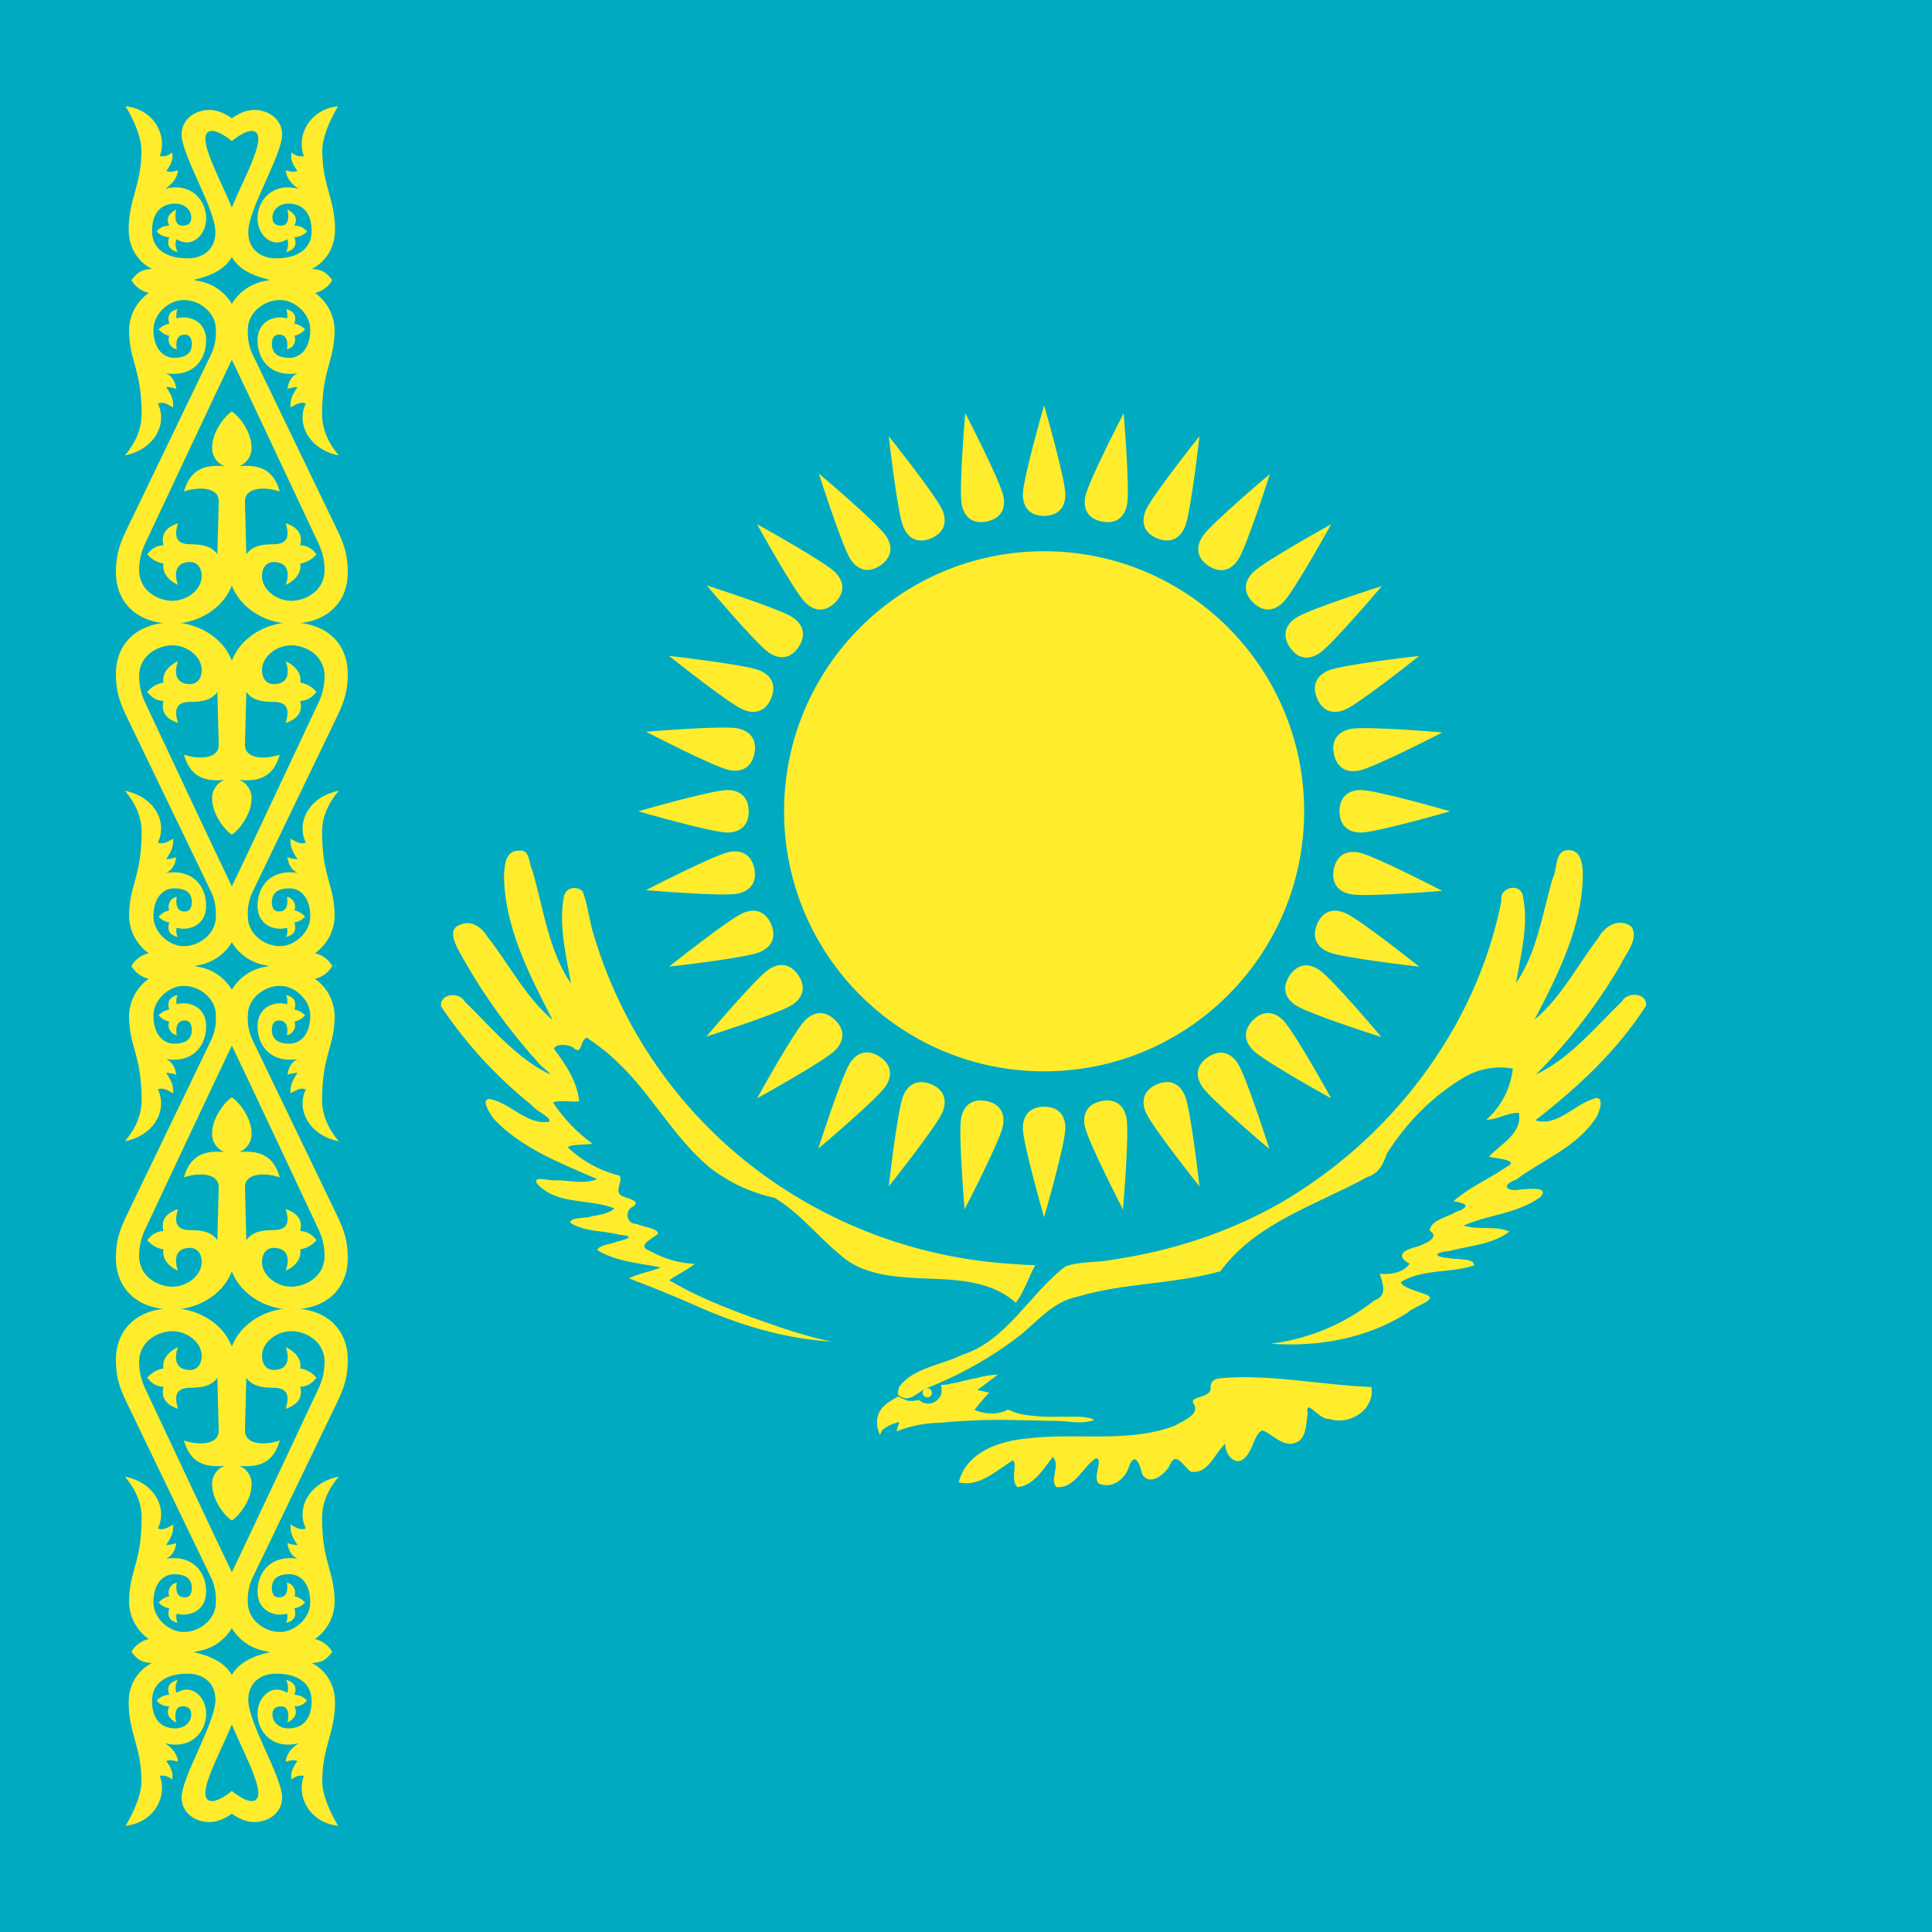
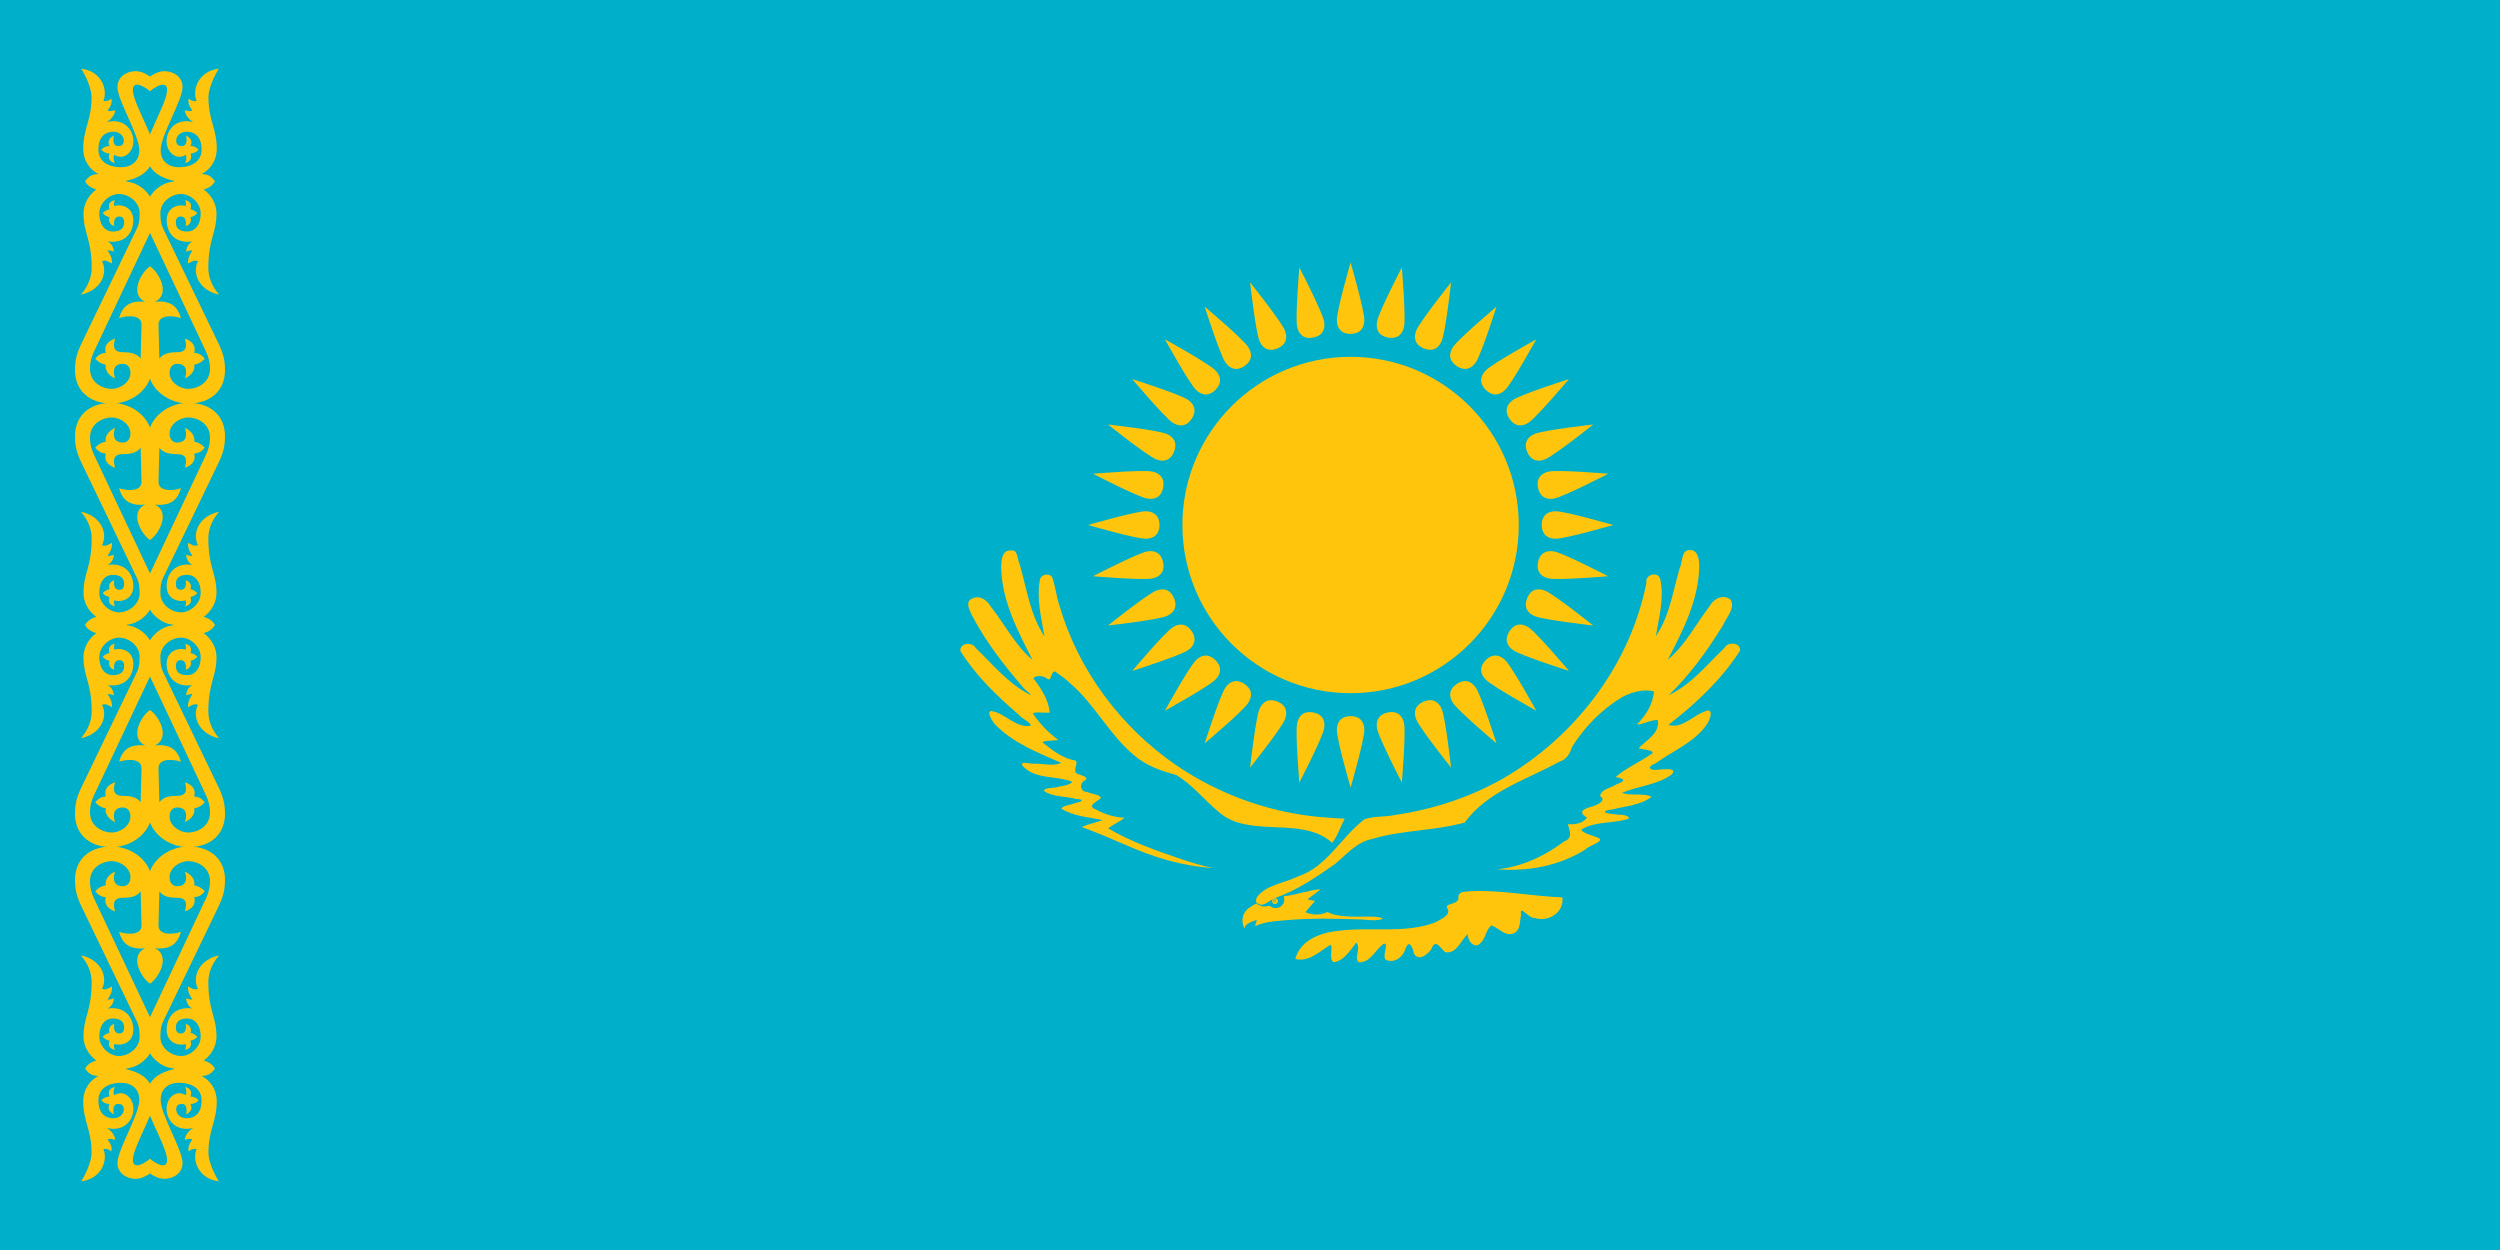
- <svg xmlns="http://www.w3.org/2000/svg" xmlns:xlink="http://www.w3.org/1999/xlink" id="flag-icons-kz" viewBox="0 0 512 512">
-   <path fill="#00abc2" d="M0 0h512v512H0z" />
-   <g fill="#ffec2d">
-     <g transform="translate(276.7 215)scale(.512)">
-       <circle r="134.6" />
-       <g id="kz-c">
-         <g id="kz-b">
-           <path id="kz-a" d="M0-152.9c8-.1 11-5.1 11-11.1 0-8-11-46.1-11-46.1S-11-172-11-164c0 6 3 11.1 11 11.1" />
-           <use xlink:href="#kz-a" width="100%" height="100%" transform="rotate(90)" />
-           <use xlink:href="#kz-a" width="100%" height="100%" transform="scale(-1)" />
-           <use xlink:href="#kz-a" width="100%" height="100%" transform="rotate(-90)" />
-         </g>
-         <use xlink:href="#kz-b" width="100%" height="100%" transform="rotate(22.5)" />
-         <use xlink:href="#kz-b" width="100%" height="100%" transform="rotate(45)" />
-         <use xlink:href="#kz-b" width="100%" height="100%" transform="rotate(67.5)" />
+ <svg xmlns="http://www.w3.org/2000/svg" xmlns:xlink="http://www.w3.org/1999/xlink" viewBox="0 0 2000 1000">
+   <rect width="2000" height="1000" fill="#00afca" />
+   <g id="sun" fill="#fec50c" transform="translate(1080.472,420)">
+     <circle r="134.55" />
+     <g id="r16">
+       <g id="r4">
+         <path id="r" d="m0,-152.9c8,-0.1 11,-5.1 11,-11.1c0,-8 -11,-46.1 -11,-46.1s-11,38.1 -11,46.1c0,6 3,11.1 11,11.1z" />
+         <use xlink:href="#r" transform="rotate(90)" />
+         <use xlink:href="#r" transform="rotate(180)" />
+         <use xlink:href="#r" transform="rotate(270)" />
      </g>
-       <use xlink:href="#kz-c" width="100%" height="100%" transform="rotate(11.3)" />
+       <use xlink:href="#r4" transform="rotate(22.5)" />
+       <use xlink:href="#r4" transform="rotate(45)" />
+       <use xlink:href="#r4" transform="rotate(67.5)" />
    </g>
-     <g transform="translate(-276.5)scale(.512)">
-       <path d="M1075.8 655c-3.5 6.3-5.6 13.6-10 19.3-13.6-12.3-33.2-12-50.4-12.7-14.2-.8-29.6-2.1-40.6-12.2-11.5-9.5-21-21.7-33.8-29.4a83 83 0 0 1-33.1-15.3c-20.2-16.5-31.8-41-51.6-58-3.7-3.6-8.2-6.5-12.4-9.6-4 1-2.2 9.6-7.1 5.2-2.7-2-9.4-2.1-10 .6 6 8 12.1 17 13 27.2-4.2.4-11.5-.9-13.5.6a84 84 0 0 0 20.4 21.3c-3.8.6-11.3.3-12.8 1.8a59 59 0 0 0 26.8 14.7c2 2.8-3.1 8.2 1.3 10.6 2.5 1 10.9 2.8 5.1 5.7-4 2.6-2.5 8.9 2.6 8.7 3.2 1.7 10.4 2 11 5-2.9 2.8-11.7 6.2-4.2 9a52 52 0 0 0 23.1 6.7c-4 3.4-9 5.3-13.1 8.5 18.5 10.9 39 18 59.4 25 8 2.6 16.3 5.1 24.7 6.7-24.4-1.4-48-8.6-70.2-18.5q-17.2-7.6-34.8-14.2c5.1-2.7 11.1-3.4 16.5-5.7-11.2-2.2-23.3-3-33-9 1.4-2.8 7-2.9 10.2-4.3 6-1.4 9.6-3 1.3-3.6-8.4-2.3-18-1.3-25.5-6.3.5-3 8.3-2 11.4-3.3 4-.7 8.4-1.3 11.6-4-13-5.3-30-1.5-40.2-13-2.3-4.4 7.3-.9 10-1.6 7 0 14.5 2.2 21.2-.6-19-8.3-39.3-16-53.7-31.4-1.6-2.5-6.4-9.3-2.5-10.1 11.2 1.5 19.3 13.7 31.4 11.8 1.6-2.1-7-5.6-9.2-8.7a229 229 0 0 1-46.8-51c-.8-6.7 9.5-7.7 12.2-2.6 13.4 13 25.5 28 42.2 36.8 6 2.9-3.4-3.4-4.6-5.7a299 299 0 0 1-40.9-57.9c-2-3.8-5.1-10.7.7-12.7 5.7-2.9 11.5 1 14.4 6 11.3 14.3 19.7 31.3 33.8 43.2-12-23.3-24.9-48-25.2-74.8.3-5.2.6-13 7.7-12.9 6-.9 5 6.7 7 10.3 5.8 19.8 8.3 41.2 20 58.6-2.5-14.6-6.4-29.7-3.8-44.6.6-5 6-6.4 9.7-3.4 2.9 7 3.5 15.9 6.1 23.5a237 237 0 0 0 93 127.2 245 245 0 0 0 123.3 42.3q6 .5 11.9.7m136.4 91.1c-7.2 4.4-12.8-3.4-18.8-5.7-4.4 2.4-4.8 10.2-8.8 14-4.8 5.5-10.8-1.6-10.3-7-5.8 4.9-8.7 16-18 14.4-4.5-3.6-7.8-11.2-11.2-2.5-2.7 4.2-10 10.2-13.9 3.8-1.2-5.6-4-12.2-7-3.3-2.2 6.4-9 11-15.4 8.2-3.6-2.9 2.8-13.7-1.7-13-6.8 4.6-10.8 15.7-20.3 14.8-3.7-4 2.3-11.1-1.8-15.7-4.7 6.1-10 15.1-18.3 15.7-4-3.2.2-12.5-2.4-13.8-8.4 5-17.4 14.1-28 11.3 4.1-16 21.5-21.5 36-22.7 25.1-3.1 51.5 2.6 75.7-6.5 3.9-2.4 13.3-5.7 10-11.2-3-4.4 7.7-2.7 8.7-7.8-.6-6.4 5-5.5 10.4-6 24.4-1.1 48.5 4 72.8 4.9 1.8 11.8-11.3 20.1-22 16.5-5 .8-12.5-11.6-11-2.6-1 4.8-.4 11-4.7 14.2m-207.4-24.2c5.6 5.1 9.6-1 14.9-3.3a197 197 0 0 0 48.3-27.3c9.2-7.6 17.2-17.5 29.6-20 24.2-7.3 49.9-6.4 74.1-13.2 18.5-25.2 49.8-34.3 76.1-48.8 5.9-1.8 8.2-6.7 10-12 10-15.9 23.7-29.9 39.9-39.5a37 37 0 0 1 25.4-4.6 42 42 0 0 1-13.7 26.5c5.9-.1 11-3.8 16.8-3.6 2 10.6-9.4 16.1-15.5 22.7 3.4.8 16.4 1.8 9.3 5.2-9 6.2-19.3 10.5-27.6 17.8 7.7 1.4 8.6 3 .8 5.8-4.3 2.8-12.4 3.8-13.2 9.4 5.8 3.6-2.6 7-5.9 8.2-6.2 1.5-12.8 4.2-4.5 9-3.1 4.7-9.9 5.7-15.4 5.2 1.7 5.4 4.1 11.4-2.8 13.8a108 108 0 0 1-53.6 22.4c24.5 1.8 49.8-2.7 70.7-16 2.8-3.3 17.3-6.9 9.2-9.6-3.8-1.6-12-3.4-12.6-6.3 11.4-7 25.7-4.5 37.9-8.6.3-4-9.3-2.9-12.9-3.8-8.5-.7-8-2.9.2-3.7 10.4-2.8 22.2-3.3 31-10-7.1-3.4-16.1-.5-23.7-3.2 12.9-5.6 28.1-6.2 39.7-14.7 5.3-5.9-6.8-4-10.3-3.9-7.1 1.3-10.4-2.2-2.3-5.1 13.9-10.3 31.4-16.9 41.2-31.7 2.3-3.3 5.4-13.3-2-9.8-9.6 3.3-18.1 14.1-29.2 10.8 21.8-16.9 42.4-36 57.3-59.3.8-6.8-9.8-7.5-12.5-2.2-14 13.4-26.6 29.3-44.5 37.8a281 281 0 0 0 43.6-56.4c2.7-6 9.8-13.3 6-20-6.3-5.2-14.1-.4-17.3 5.7-10.9 14.2-19.1 30.7-33 42.3 12.1-23.3 24.8-48.2 25-75 0-5.6-1-13.8-8.6-12.7-6 1-4.5 10-7 14.5-5.4 18.4-8 38.3-19 54.3 2.5-14.9 6.8-30.5 3.5-45.5-1.6-6.8-12.5-3.9-11 2.8-13 65.9-57.3 123.5-115 156.8-26.5 15-56 24.6-86.2 29-8 1.7-16.8.7-24.5 3.5-18.8 14.3-30.1 38.4-53.8 45.9-10.7 5.3-24.5 6.4-32.1 16.2a9 9 0 0 0-.8 4.2m51.7-10.3q-5.4.2-10.6 1.7c-4.7.7-9.2 2.3-13.8 3l-1.9.4-3.1.3a11 11 0 0 1 0 5.1 6 6 0 0 1-1.4 2q-.9 1.2-2.2 1.8a7 7 0 0 1-2.6.7q-1.3.1-2.7-.4-1.3-.4-2.5-1.5l-2.8.5h-2.6l-2.8-1-2.6-1.3c-3.4 2-7.2 3.9-9.3 7.4a11 11 0 0 0-1.6 5.3q-.2 3.6 1.4 7c.4.6.7-2.3 1.8-2.7q3-2.4 6.7-3.3c2-1 1.7 0 .9 1.6-.2.9-1.3 4 .2 2.4a65 65 0 0 1 21.6-4.1q15.9-1.5 31.8-1.5l30 .6c4.8.2 9.6 1.2 14.3.4 1.1-.3 2.9-.3 3.6-1-2.2-1.2-4.7-1.3-7-1.6h-19.1c-5.3-.5-10.8-.6-15.8-2.6-1.4-.5-2.6-1.8-3.9-.4a24 24 0 0 1-5.9 1.3q-5.3.2-10.2-1.8 3.6-4.7 7.7-9l-6.2-1.3z" />
-       <circle cx="1020" cy="720.9" r="2.4" />
-       <circle cx="1019.8" cy="720.5" r="1" stroke="#ffec2d" stroke-width=".4" />
+     <use xlink:href="#r16" transform="rotate(11.25)" />
+   </g>
+   <g id="bird" fill="#fec50c">
+     <path d="M316.94,213.44c-1.08,0.06-2.13,0.2-3.16,0.53-1.41,0.19-2.76,0.68-4.16,0.91l-0.56,0.09-0.94,0.09c0.06,0.26,0.1,0.52,0.1,0.78,0,0.27-0.03,0.53-0.1,0.75-0.06,0.21-0.25,0.47-0.4,0.63-0.2,0.22-0.41,0.41-0.66,0.53-0.24,0.12-0.51,0.17-0.78,0.19-0.27,0.01-0.55,0-0.81-0.1-0.27-0.09-0.52-0.26-0.75-0.46-0.28,0.07-0.57,0.12-0.84,0.15-0.28,0.03-0.54,0.03-0.79,0-0.28-0.08-0.57-0.17-0.84-0.28s-0.53-0.25-0.78-0.41c-1.02,0.6-2.16,1.17-2.78,2.22-0.35,0.48-0.42,1.03-0.5,1.6-0.05,0.7,0.13,1.44,0.43,2.09,0.11,0.19,0.2-0.69,0.54-0.81,0.57-0.47,1.28-0.81,2-1,0.61-0.31,0.53,0.02,0.28,0.5-0.06,0.25-0.4,1.2,0.06,0.72,2.03-0.9,4.28-1.08,6.47-1.25,3.18-0.33,6.37-0.4,9.56-0.44,3,0.04,6,0.08,9,0.19,1.43,0.04,2.87,0.36,4.28,0.12,0.34-0.09,0.87-0.11,1.07-0.31-0.64-0.37-1.39-0.38-2.1-0.47h-5.72c-1.59-0.16-3.25-0.18-4.75-0.78-0.4-0.16-0.77-0.54-1.15-0.13-0.57,0.2-1.18,0.34-1.78,0.38-1.05,0.08-2.1-0.14-3.07-0.53,0.7-0.97,1.54-1.82,2.31-2.72-0.62-0.1-1.22-0.23-1.84-0.38,1.09-0.75,2.1-1.6,3.16-2.4z" transform="scale(3.333333,3.333333)" />
+     <path d="m1212.2,746.01c-7.245,4.35-12.775-3.362-18.831-5.675-4.325,2.349-4.729,10.208-8.771,13.93-4.834,5.502-10.76-1.536-10.318-6.965-5.782,4.874-8.707,15.922-18.057,14.446-4.431-3.615-7.722-11.201-11.106-2.564-2.761,4.222-10.11,10.229-13.916,3.853-1.178-5.629-4.001-12.25-7.063-3.308-2.102,6.325-8.851,10.978-15.379,8.209-3.574-2.922,2.865-13.727-1.684-12.958-6.8,4.496-10.753,15.658-20.242,14.764-3.685-4.136,2.236-11.144-1.806-15.735-4.771,6.123-10.063,15.089-18.315,15.735-3.988-3.232,0.157-12.501-2.389-13.873-8.468,5.078-17.402,14.128-28.05,11.294,4.15-15.873,21.49-21.442,36.072-22.68,25.089-3.083,51.484,2.586,75.624-6.469,3.9-2.373,13.35-5.739,9.985-11.244-2.981-4.346,7.753-2.647,8.786-7.724-0.639-6.43,4.926-5.545,10.364-6.108,24.376-1.052,48.455,4.082,72.758,4.955,1.836,11.842-11.301,20.157-21.876,16.5-5.052,0.818-12.627-11.615-11.142-2.57-1.018,4.747-0.306,11.017-4.643,14.188m-207.4-24.248c5.644,5.165,9.601-0.973,14.875-3.216,17.692-6.085,33.128-16.719,48.346-27.344,9.221-7.63,17.214-17.525,29.597-20,24.155-7.303,49.832-6.417,74.081-13.157,18.464-25.281,49.825-34.299,76.096-48.831,5.899-1.832,8.178-6.687,10.062-12.047,10.028-15.83,23.689-29.857,39.845-39.439,7.644-4.177,16.764-6.582,25.418-4.672-0.62,10.307-6.533,19.442-13.672,26.57,5.842-0.129,10.863-3.819,16.767-3.611,2.023,10.578-9.401,16.114-15.478,22.7,3.385,0.788,16.353,1.768,9.287,5.159-9.005,6.25-19.289,10.541-27.602,17.799,7.669,1.378,8.544,3.008,0.745,5.782-4.221,2.862-12.341,3.862-13.126,9.437,5.794,3.561-2.668,7.096-5.933,8.255-6.241,1.454-12.798,4.165-4.507,8.907-3.136,4.738-9.865,5.749-15.356,5.28,1.666,5.37,4.078,11.378-2.892,13.747-15.624,11.811-33.96,20.402-53.601,22.367,24.536,1.887,49.807-2.668,70.773-16.011,2.768-3.273,17.282-6.79,9.164-9.542-3.822-1.59-12.016-3.357-12.57-6.271,11.355-7.006,25.664-4.514,37.88-8.676,0.316-3.955-9.291-2.855-12.874-3.755-8.543-0.7-8.042-2.88,0.195-3.688,10.422-2.759,22.226-3.303,30.993-10.098-7.138-3.307-16.116-0.395-23.732-3.095,12.911-5.65,28.142-6.217,39.726-14.704,5.276-5.871-6.76-4.036-10.267-3.893-7.151,1.245-10.456-2.178-2.332-5.149,13.871-10.227,31.433-16.871,41.176-31.697,2.308-3.319,5.433-13.319-1.928-9.722-9.681,3.219-18.198,14.101-29.228,10.735,21.733-16.844,42.413-36.02,57.267-59.33,0.767-6.723-9.785-7.451-12.532-2.172-13.963,13.454-26.6,29.335-44.477,37.77,17.121-16.525,31.276-36.092,43.626-56.372,2.648-6.032,9.764-13.286,5.902-19.983-6.226-5.153-14.013-0.436-17.248,5.73-10.854,14.169-19.096,30.708-33.054,42.25,12.219-23.322,24.871-48.148,25.179-75.047-0.037-5.538-1.149-13.694-8.669-12.659-5.962,1.068-4.546,9.991-7.004,14.504-5.411,18.377-7.951,38.279-19.05,54.371,2.497-14.934,6.866-30.5,3.512-45.58-1.567-6.74-12.45-3.841-11.048,2.829-13.002,65.86-57.194,123.46-114.99,156.78-26.464,14.973-56.023,24.626-86.096,29.002-8.09,1.772-16.839,0.732-24.572,3.491-18.736,14.367-30.079,38.407-53.802,45.935-10.632,5.284-24.496,6.356-32.098,16.233-0.658,1.263-0.799,2.727-0.774,4.127" />
+     <path d="m1075.8,654.95c-3.501,6.354-5.559,13.658-10.06,19.347-13.541-12.321-33.171-11.914-50.347-12.734-14.177-0.757-29.594-2.065-40.563-12.176-11.539-9.452-20.958-21.724-33.852-29.393-11.769-3.2-23.633-7.204-33.095-15.271-20.22-16.482-31.8-40.937-51.558-57.933-3.767-3.708-8.209-6.581-12.429-9.727-4.01,0.977-2.196,9.631-7.102,5.219-2.669-1.899-9.348-2.084-9.949,0.569,6.04,7.96,12.087,17.049,12.924,27.23-4.12,0.422-11.445-0.871-13.487,0.664,5.471,8.2,12.484,15.473,20.452,21.263-3.822,0.615-11.353,0.28-12.818,1.82,7.909,6.446,16.391,13.034,26.747,14.69,2.12,2.795-3.099,8.19,1.29,10.576,2.546,1.04,10.945,2.78,5.159,5.675-3.97,2.675-2.497,8.911,2.58,8.771,3.21,1.639,10.418,2.041,10.982,4.879-2.845,2.896-11.698,6.329-4.164,9.041,7.039,3.904,15.067,6.438,23.105,6.717-4.034,3.394-9.004,5.321-13.156,8.513,18.55,10.877,39.113,18.03,59.433,24.919,8.091,2.703,16.274,5.224,24.661,6.81-24.369-1.407-47.922-8.621-70.116-18.495-11.503-5.045-23.084-9.92-34.873-14.265,5.169-2.69,11.148-3.347,16.509-5.675-11.128-2.229-23.285-2.961-33.067-9.077,1.5-2.676,7.183-2.802,10.326-4.164,5.911-1.416,9.578-3.134,1.244-3.647-8.406-2.281-18.045-1.258-25.452-6.328,0.477-3.04,8.228-1.981,11.386-3.293,3.975-0.683,8.396-1.255,11.573-3.929-12.994-5.388-29.99-1.571-40.168-13.046-2.348-4.371,7.288-0.85,10.033-1.578,6.972,0,14.467,2.216,21.107-0.596-18.934-8.312-39.215-16.095-53.655-31.471-1.604-2.472-6.407-9.225-2.532-10.06,11.239,1.487,19.374,13.753,31.396,11.844,1.597-2.153-6.984-5.681-9.125-8.758-17.528-15.041-34.541-31.364-46.825-51.066-0.845-6.579,9.497-7.565,12.22-2.483,13.405,12.911,25.514,27.977,42.209,36.791,5.925,2.872-3.401-3.4-4.643-5.675-15.427-17.914-30.113-36.834-40.895-57.932-1.93-3.803-5.128-10.686,0.646-12.71,5.772-2.892,11.501,1.048,14.428,6.007,11.342,14.305,19.688,31.307,33.817,43.225-12.037-23.359-24.889-47.948-25.2-74.828,0.282-5.211,0.617-13.092,7.683-12.878,5.933-0.899,4.996,6.696,6.941,10.318,5.845,19.747,8.395,41.121,20.121,58.556-2.59-14.649-6.402-29.735-3.869-44.627,0.584-4.89,6.088-6.37,9.682-3.414,2.905,7.11,3.511,15.889,6.157,23.491,15.06,51.519,48.875,96.832,92.941,127.24,36.292,24.891,79.362,39.749,123.32,42.341,3.97,0.346,7.956,0.465,11.932,0.71" />
+     <circle cx="1020" cy="720.887" r="2.367" />
+     <circle cx="1019.8" cy="720.507" r="0.965" stroke="#00afca" stroke-width="0.381" />
+   </g>
+   <g id="ornament" fill="#fec50c">
+     <g id="oh">
+       <g id="oq">
+         <path d="m120,72.922s-9.611-8.076-12.874-4.025c-5.249,6.515,16.14,38.968,16.14,50.396,0,18.759-12.517,23.861-27.973,26.539-10.371,1.798-27.259-0.752-27.259-0.752,3.18-4.273,5.248-5.532,10.606-5.873-5.965-3.097-12.039-9.819-12.039-20.284,0-16.138,6.643-22.789,6.643-40.983,0-10.093-8.276-22.941-8.276-22.941,14.628,1.464,21.878,15.009,17.753,25.834,2.329,0.335,4.443-0.189,6.259-1.909,1.071,3.001-0.619,6.483-2.883,9.484,1.823,0.974,3.162,0.39,6.066-0.209-0.275,3.091-2.128,6.376-6.66,9.467,13.151-3.414,21.243,5.752,21.243,15.347,0,7.248-5.079,12.443-10.044,12.443-1.604,0-3.961-0.661-5.291-1.653-0.937,1.995-0.454,4.665,0.511,6.66-3.639-0.962-5.948-3.123-4.304-7.621-2.795-0.257-5.018-1.201-6.53-3.001,1.532-1.962,3.857-3.093,6.53-3.001-2.035-4.199,0.233-6.551,3.537-8.456,0,0-2.102,8.456,3.265,8.456,2.413,0,4.612-0.786,4.612-4.342,0-3.097-2.708-7.387-8.966-7.114-6.259,0.273-11.332,4.315-11.332,14.306,0,9.216,7.433,13.8,17.229,14.096,8.834,0.273,15.501-4.513,15.501-13.625,0-12.128-17.508-39.773-17.508-50.581,0-8.109,7.292-12.635,14.427-12.635,9.252,0,17.058,9.161,17.058,9.161l-5.435,6.815z" />
+         <path id="op" d="m122.02,292.14c0,20.27-18.198,30.688-32.498,30.688-19.266,0-29.524-11.519-29.524-26.598,0-8.547,1.566-13.911,5.507-22.092,0,0,31.78-66.091,44.153-91.653,1.543-3.188,2.041-6.817,2.041-12.138,0-8.217-7.97-14.933-16.327-15.139-7.618-0.191-15.918,7.102-15.918,15.412,0,10.093,5.236,14.593,10.612,14.593,6.616,0,9.252-2.72,9.252-7.365,0-3.237-1.563-4.637-3.809-4.637-5.674,0-4.082,7.638-4.082,7.638-2.818-0.617-5.133-3.497-3.809-7.092-2.062-0.459-3.993-1.541-5.51-3.273,1.521-1.475,3.266-2.613,5.51-3.001-1.329-4.387,0.447-6.531,4.286-7.433-0.775,1.688-0.801,3.24-0.544,4.705,6.044-1.719,15.306,1.016,15.306,11.456,0,10.365-7.194,19.093-20.681,16.912,3.209,1.534,4.841,4.673,5.17,8.183-2.449-0.955-5.17-1.091-5.17-1.091,1.577,2.781,3.767,5.178,3.673,10.638-2.501-1.137-4.823-3.242-8.027-1.909,5.029,9.897-1.15,23.511-16.871,26.732,5.754-6.744,8.571-14.027,8.571-21.277,0-23.496-6.53-27.445-6.53-43.78,0-6.834,3.513-14.215,10.476-19.231v0.273c-4.602-1.232-7.55-3.498-9.245-6.577,10.515-2.982,25.799-2.927,34.006,0.302,9.434,1.093,16.019,8.331,17.959,12.004,1.941,3.671,5.71,16.953,0,28.912-6.249,13.088-35.711,75.559-44.897,95.198-1.948,4.165-3.129,8.583-3.129,13.366,0,12.03,11.02,16.23,17.279,16.23,7.483,0,15.102-5.701,15.102-12.82,0-4.511-2.449-7.229-5.986-7.229-8.459,0-7.945,7.196-6.259,11.729-5.264-2.367-8.324-6.592-7.483-11.047-2.981-0.408-5.817-1.822-8.435-4.774,2.06-2.601,4.572-4.567,8.435-4.637-1.687-6.912,2.941-9.835,7.483-11.456-1.437,5.073-2.38,10.911,6.259,10.911,6.299,0,11.258,1.091,14.15,5.183,0.17-5.455,0.68-27.005,0.68-27.005,0.363-8.098-10.839-7.866-17.959-5.455,2.687-9.328,8.198-14.371,20.952-13.093-3.095-1.296-6.395-4.208-6.395-9.82,0.002-7.593,6.162-16.005,10.206-18.492l2.022,79.051z" />
+         <use xlink:href="#op" transform="matrix(1,0,0,-1,0,645.08)" />
+       </g>
+       <use xlink:href="#oq" transform="matrix(-1,0,0,1,240,0)" />
    </g>
-     <g transform="scale(.512)">
-       <g id="kz-f">
-         <g id="kz-e">
-           <path d="M120 73s-9.6-8.2-12.9-4.1c-5.2 6.5 16.2 39 16.2 50.4 0 18.8-12.6 23.9-28 26.5-10.4 1.8-27.3-.7-27.3-.7 3.2-4.3 5.3-5.6 10.6-5.9-6-3-12-9.8-12-20.3 0-16.1 6.6-22.8 6.6-41C73.2 68 65 55 65 55c14.6 1.5 21.8 15 17.7 25.8a7 7 0 0 0 6.3-1.9c1 3-.6 6.5-2.9 9.5 1.8 1 3.2.4 6-.2-.2 3-2 6.4-6.6 9.5 13.2-3.4 21.2 5.7 21.2 15.3 0 7.3-5 12.5-10 12.5-1.6 0-4-.7-5.3-1.7-1 2-.4 4.7.5 6.7-3.6-1-6-3.2-4.3-7.7q-4.2-.3-6.5-3 2.3-3 6.5-3c-2-4.2.3-6.5 3.6-8.4 0 0-2.1 8.4 3.2 8.4 2.4 0 4.6-.7 4.6-4.3 0-3.1-2.7-7.4-9-7.1s-11.3 4.3-11.3 14.3c0 9.2 7.5 13.8 17.3 14 8.8.4 15.5-4.4 15.5-13.5C111.5 108 94 80.4 94 69.6c0-8.1 7.2-12.7 14.4-12.7 9.2 0 17 9.2 17 9.2l-5.4 6.8z" />
-           <path id="kz-d" d="M122 292.1c0 20.3-18.2 30.7-32.5 30.7-19.2 0-29.5-11.5-29.5-26.6 0-8.5 1.6-13.9 5.5-22l44.2-91.7a27 27 0 0 0 2-12.2c0-8.2-8-14.9-16.3-15-7.6-.3-16 7-16 15.3 0 10.1 5.3 14.6 10.7 14.6 6.6 0 9.2-2.7 9.2-7.4q-.2-4.7-3.8-4.6c-5.7 0-4 7.6-4 7.6a5.2 5.2 0 0 1-3.9-7 10 10 0 0 1-5.5-3.3q2.2-2.3 5.5-3c-1.3-4.4.5-6.5 4.3-7.5a8 8 0 0 0-.5 4.8c6-1.8 15.3 1 15.3 11.4s-7.2 19.1-20.7 17c3.2 1.5 4.8 4.6 5.2 8.1-2.5-1-5.2-1-5.2-1 1.6 2.7 3.8 5 3.7 10.6-2.5-1.2-4.9-3.3-8-2 5 10-1.2 23.6-17 26.8q8.6-10.3 8.6-21.3c0-23.5-6.5-27.4-6.5-43.8a24 24 0 0 1 10.5-19.2v.3A14 14 0 0 1 68 145a62 62 0 0 1 34 .3 25 25 0 0 1 18 12 36 36 0 0 1 0 28.9c-6.3 13-35.7 75.6-44.9 95.2q-3 6.3-3.1 13.4c0 12 11 16.2 17.2 16.2 7.5 0 15.2-5.7 15.2-12.8 0-4.5-2.5-7.3-6-7.3-8.5 0-8 7.2-6.3 11.8-5.3-2.4-8.3-6.6-7.5-11a14 14 0 0 1-8.4-4.8c2-2.6 4.6-4.6 8.4-4.7-1.7-6.9 3-9.8 7.5-11.4-1.4 5-2.4 10.9 6.3 10.9 6.3 0 11.2 1 14.1 5.2l.7-27c.4-8.1-10.8-8-18-5.5 2.7-9.3 8.2-14.4 21-13.1a10 10 0 0 1-6.4-9.8c0-7.6 6.2-16 10.2-18.5l2 79z" />
-           <use xlink:href="#kz-d" width="100%" height="100%" transform="matrix(1 0 0 -1 0 645)" />
-         </g>
-         <use xlink:href="#kz-e" width="100%" height="100%" transform="matrix(-1 0 0 1 240 0)" />
-       </g>
-       <use xlink:href="#kz-f" width="100%" height="100%" transform="matrix(1 0 0 -1 0 1000)" />
-     </g>
+     <use xlink:href="#oh" transform="matrix(1,0,0,-1,0,1000)" />
  </g>
</svg>
